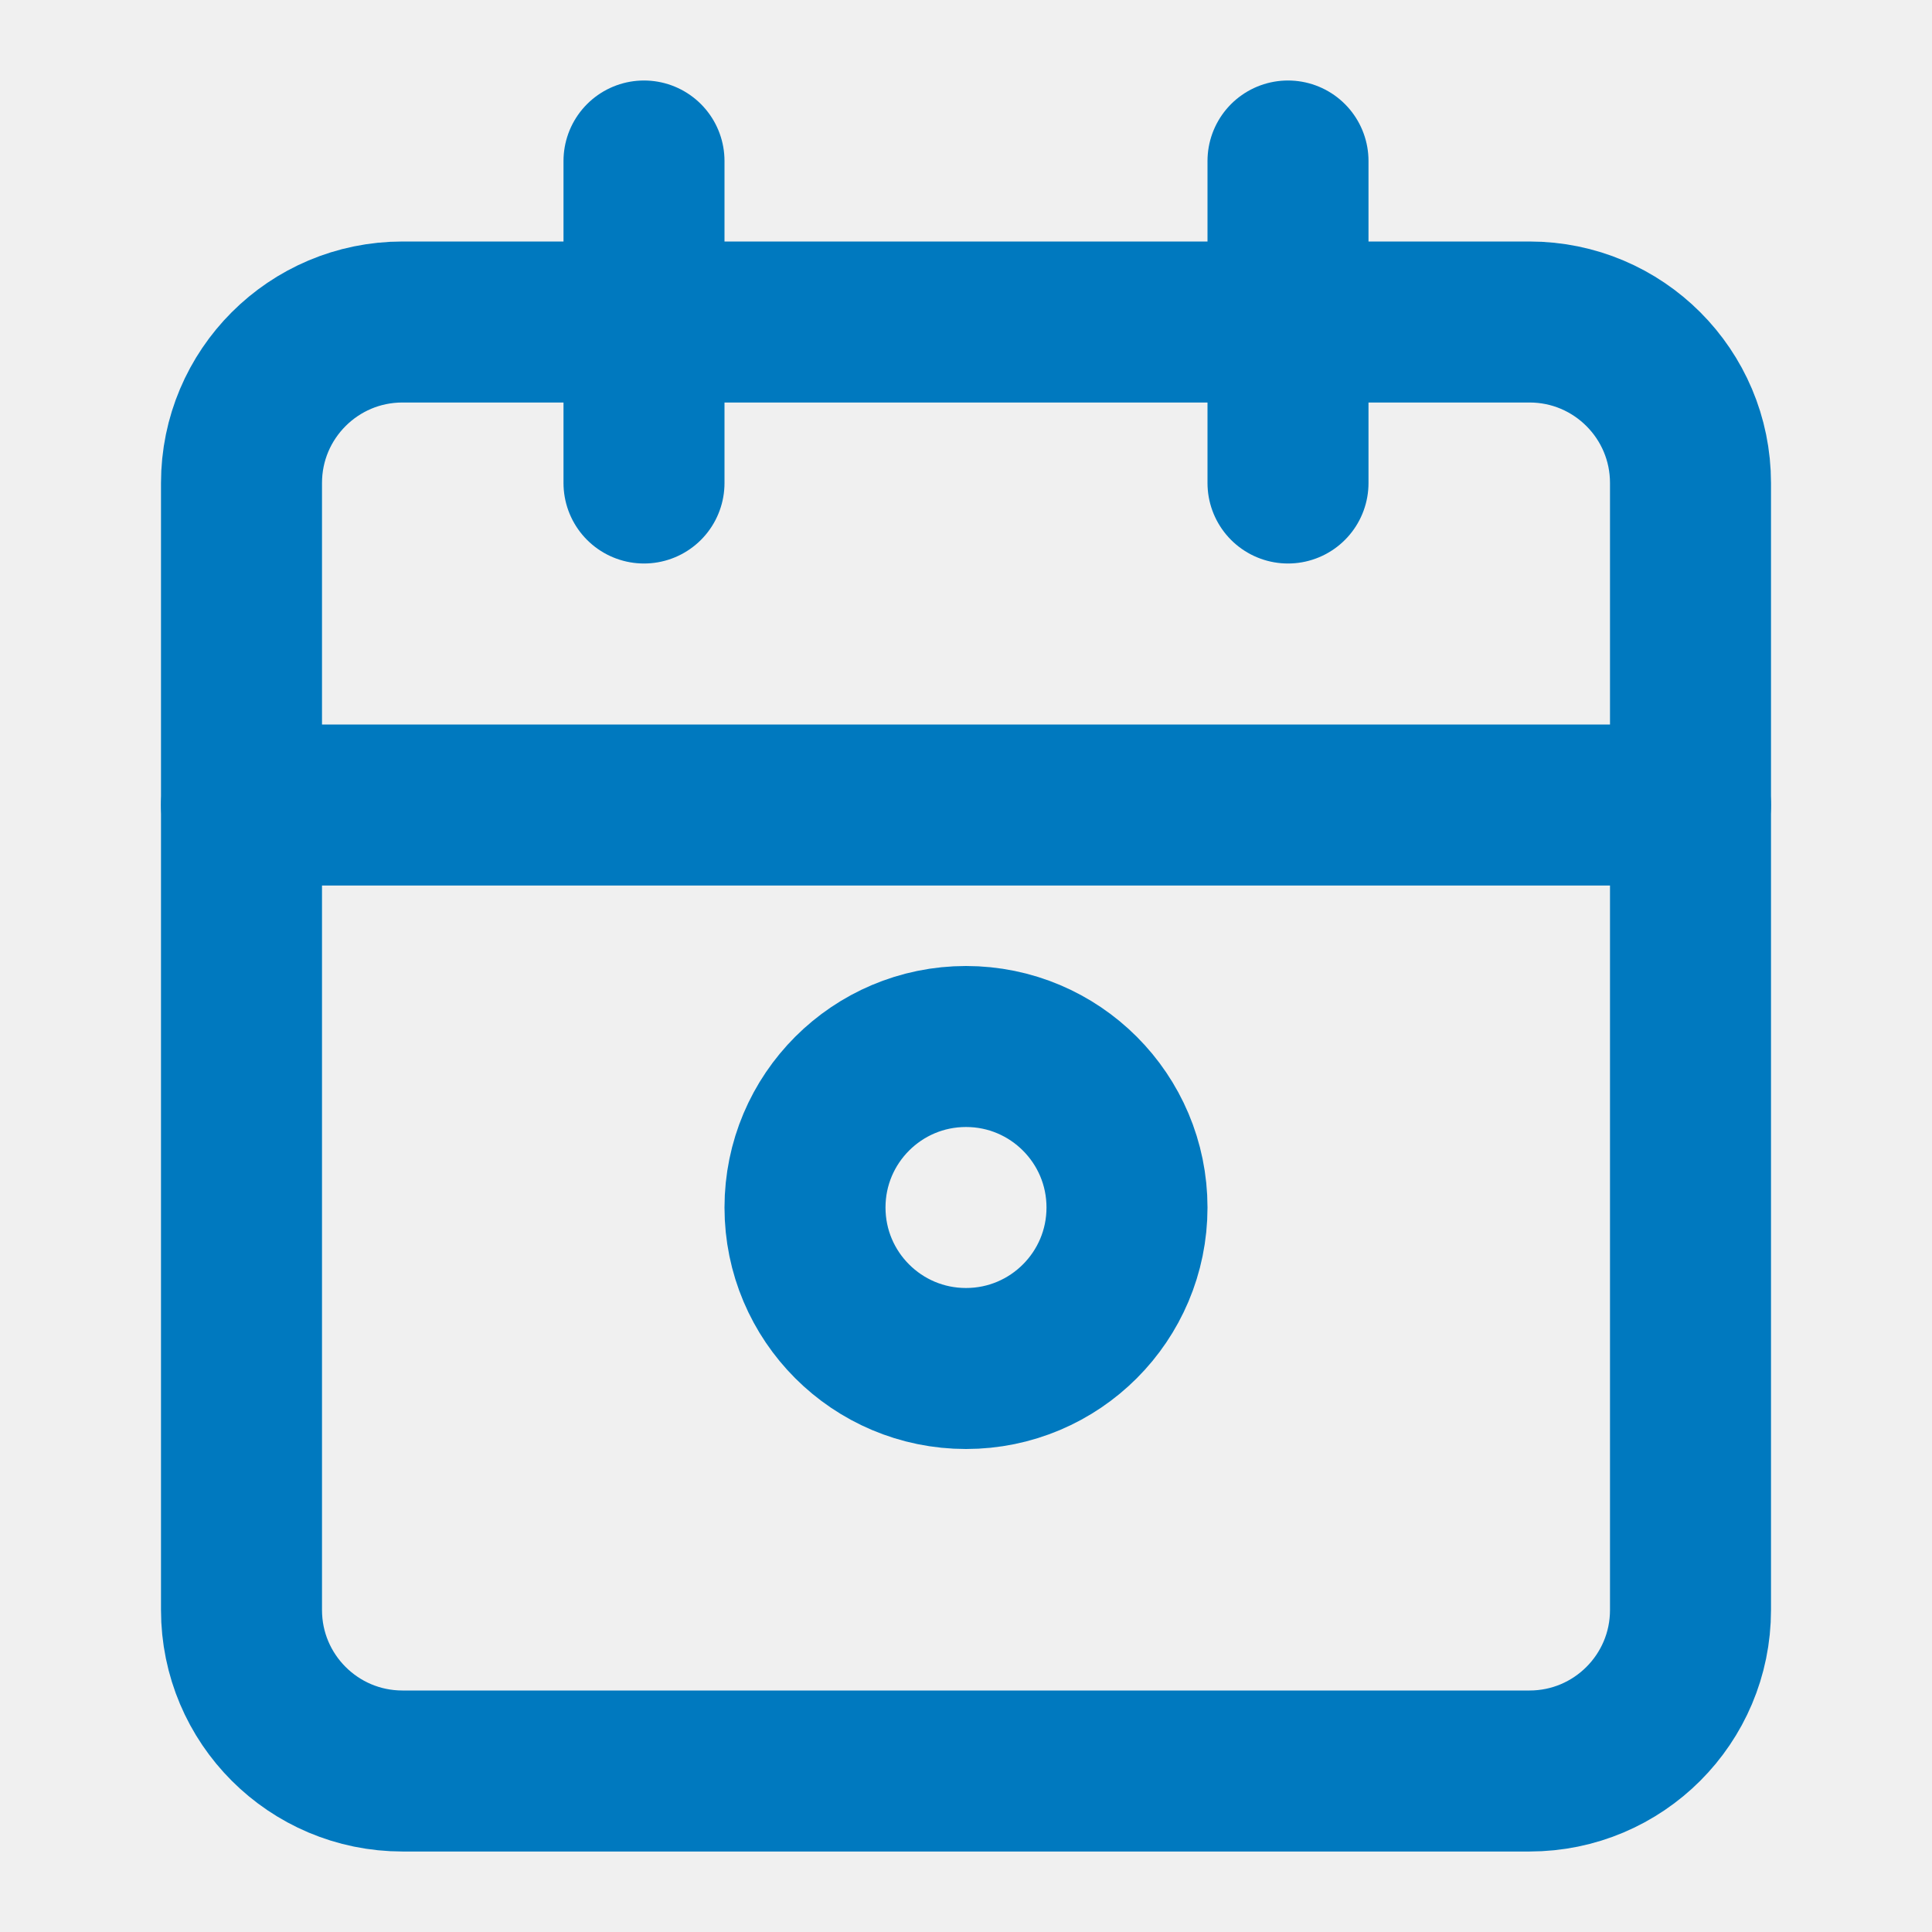
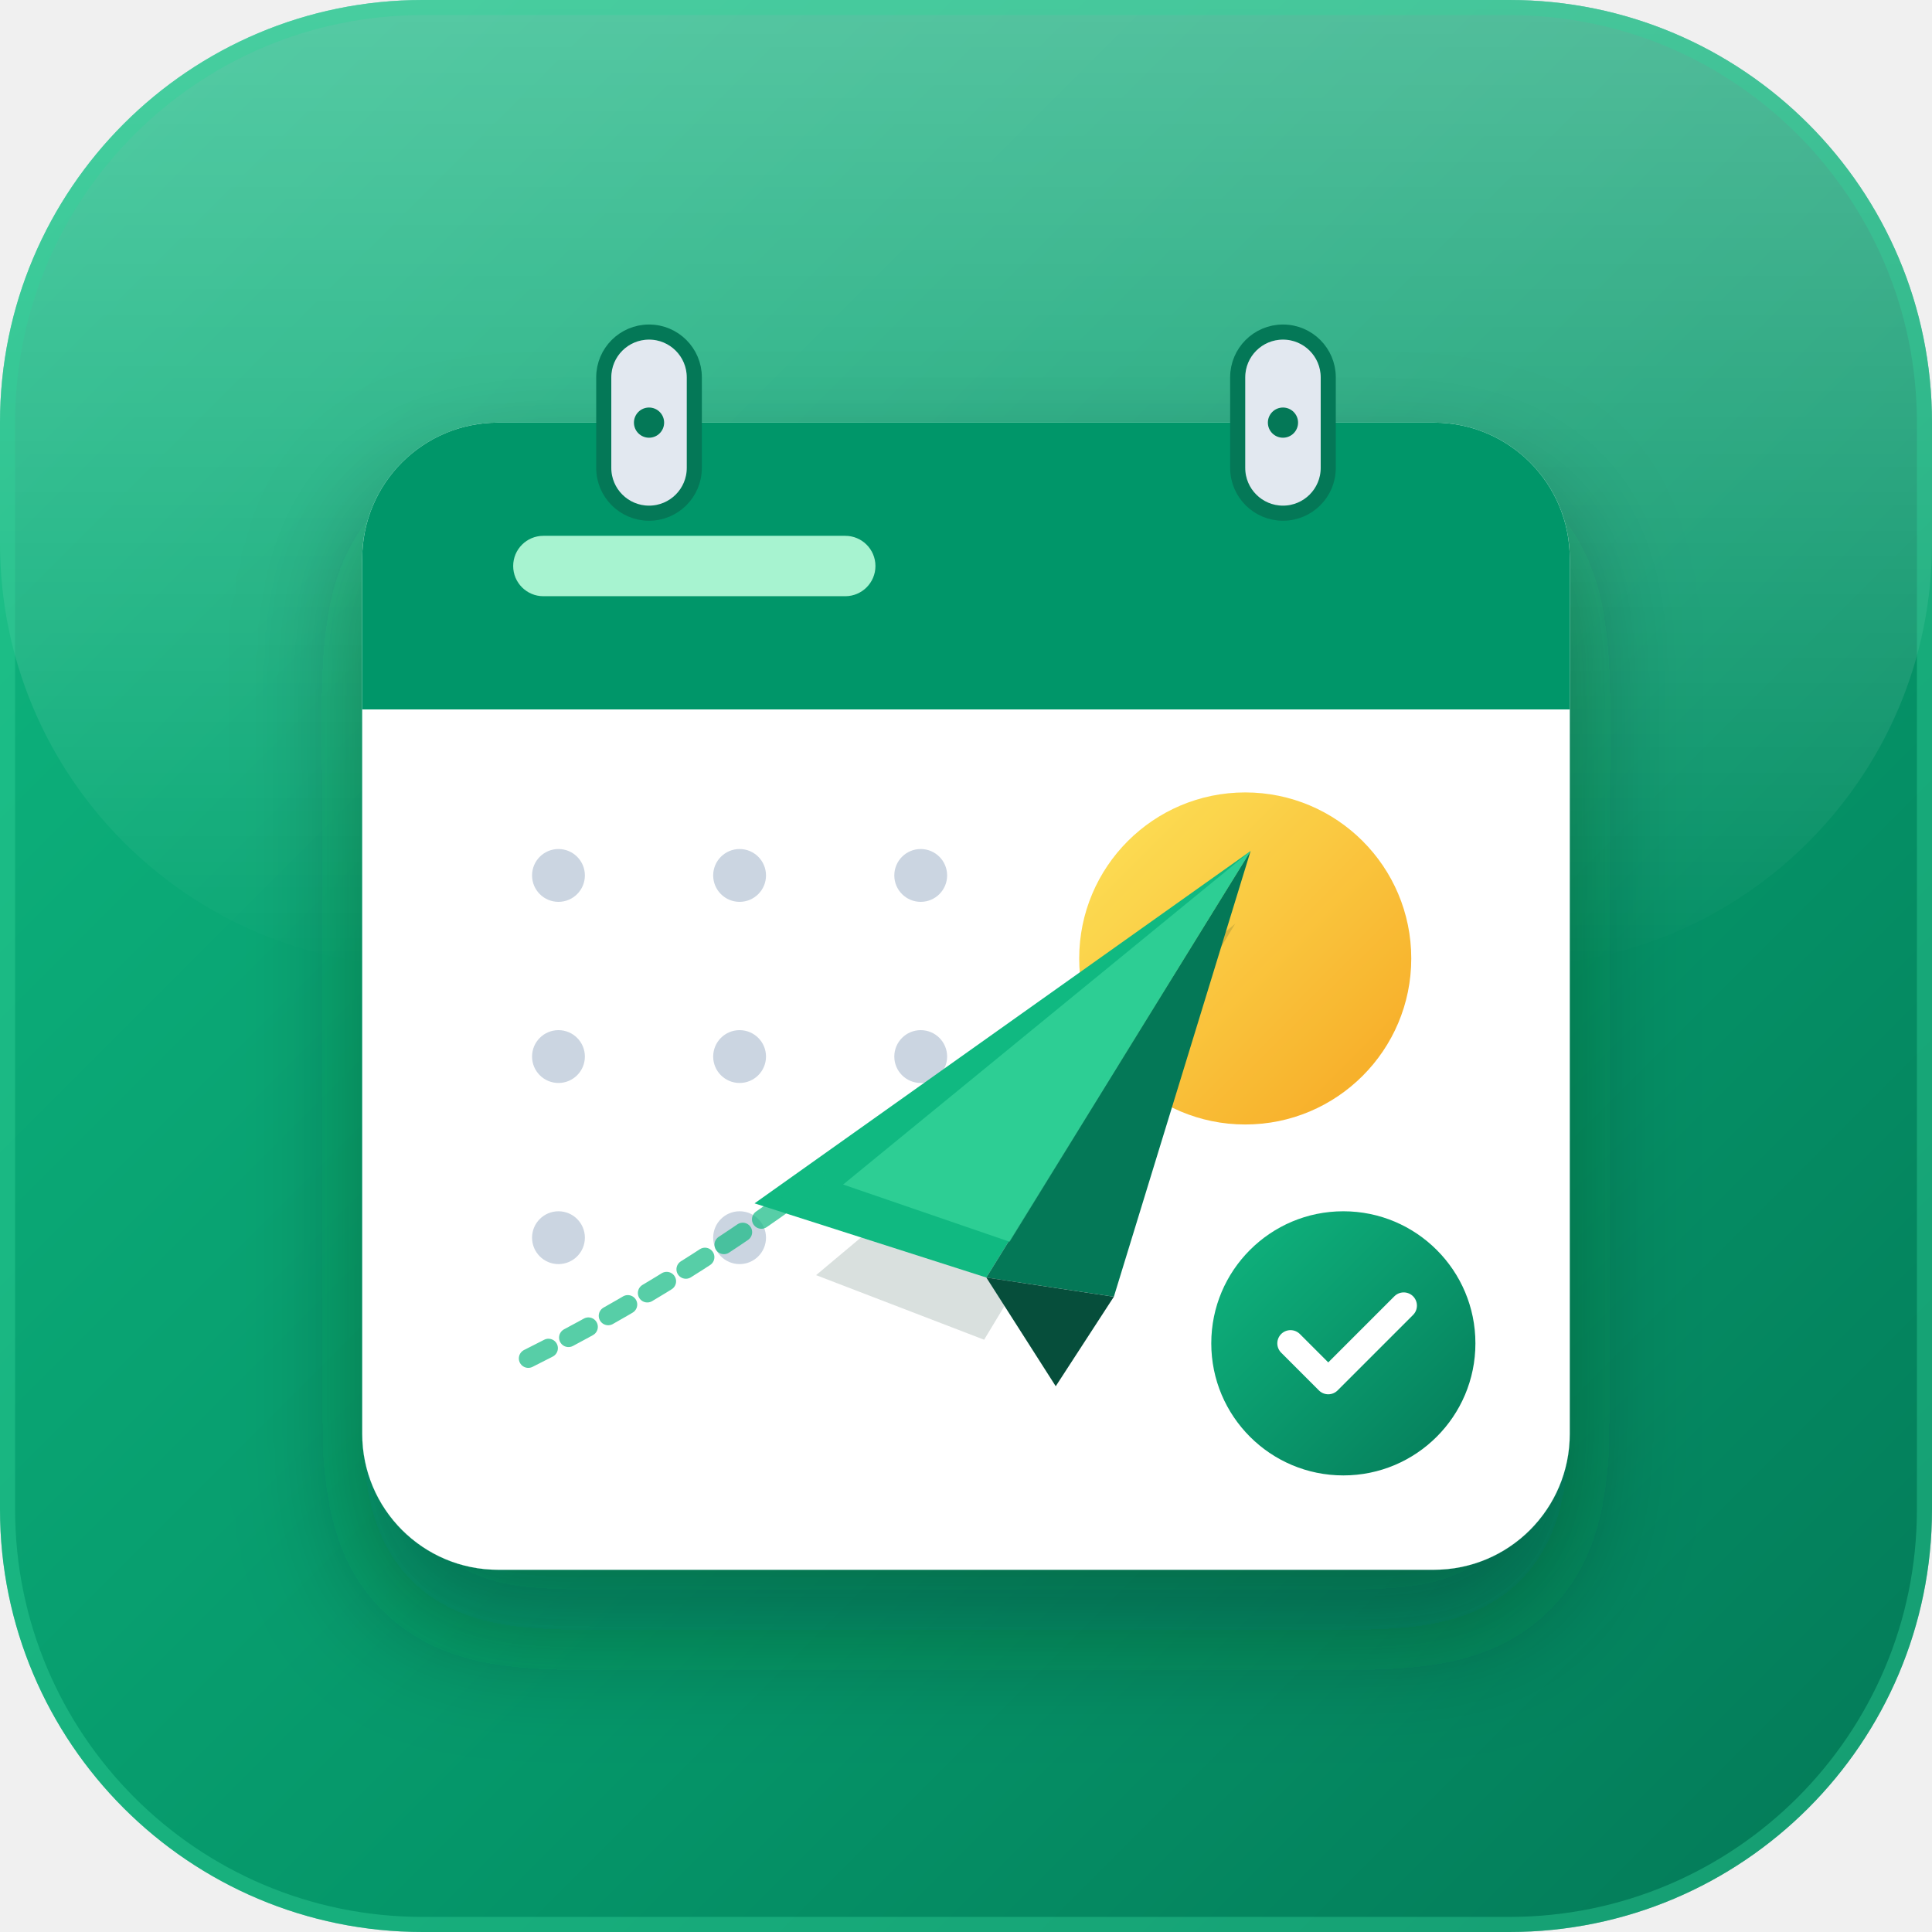
- <svg xmlns="http://www.w3.org/2000/svg" viewBox="0 0 24 24" fill="none" stroke="#0079bf" stroke-width="2" stroke-linecap="round" stroke-linejoin="round">
-   <rect x="3" y="4" width="18" height="18" rx="2" ry="2" />
-   <line x1="16" y1="2" x2="16" y2="6" />
-   <line x1="8" y1="2" x2="8" y2="6" />
-   <line x1="3" y1="10" x2="21" y2="10" />
-   <circle cx="12" cy="15" r="2" />
+ <svg xmlns="http://www.w3.org/2000/svg" viewBox="0 0 512 512" width="100%" height="100%">
+   <defs>
+     <linearGradient id="bgGrad" x1="0%" y1="0%" x2="100%" y2="100%">
+       <stop offset="0%" stop-color="#10B981" />
+       <stop offset="60%" stop-color="#059669" />
+       <stop offset="100%" stop-color="#047857" />
+     </linearGradient>
+     <linearGradient id="highlightGrad" x1="0%" y1="0%" x2="0%" y2="100%">
+       <stop offset="0%" stop-color="#ffffff" stop-opacity="0.3" />
+       <stop offset="100%" stop-color="#ffffff" stop-opacity="0" />
+     </linearGradient>
+     <filter id="cardShadow" x="-10%" y="-10%" width="125%" height="130%" filterUnits="userSpaceOnUse">
+       <feDropShadow dx="0" dy="16" stdDeviation="16" flood-color="#022c22" flood-opacity="0.35" />
+     </filter>
+     <linearGradient id="sunGrad" x1="0%" y1="0%" x2="100%" y2="100%">
+       <stop offset="0%" stop-color="#FDE047" />
+       <stop offset="100%" stop-color="#F59E0B" />
+     </linearGradient>
+     <linearGradient id="planeGrad" x1="0%" y1="0%" x2="100%" y2="100%">
+       <stop offset="0%" stop-color="#059669" />
+       <stop offset="100%" stop-color="#065F46" />
+     </linearGradient>
+     <linearGradient id="badgeGrad" x1="0%" y1="0%" x2="100%" y2="100%">
+       <stop offset="0%" stop-color="#10B981" />
+       <stop offset="100%" stop-color="#047857" />
+     </linearGradient>
+   </defs>
+   <rect x="0" y="0" width="512" height="512" rx="112" fill="url(#bgGrad)" />
+   <rect x="0" y="0" width="512" height="256" rx="112" fill="url(#highlightGrad)" />
+   <rect x="2" y="2" width="508" height="508" rx="110" fill="none" stroke="#34D399" stroke-width="4" stroke-opacity="0.4" />
+   <g filter="url(#cardShadow)">
+     <rect x="96" y="112" width="320" height="304" rx="36" fill="#FFFFFF" />
+     <path d="M 96 148 C 96 128.1 112.1 112 132 112 L 380 112 C 399.9 112 416 128.1 416 148 L 416 188 L 96 188 Z" fill="#059669" />
+     <rect x="136" y="142" width="96" height="16" rx="8" fill="#A7F3D0" />
+   </g>
+   <rect x="160" y="88" width="24" height="48" rx="12" fill="#E2E8F0" stroke="#047857" stroke-width="4" />
+   <circle cx="172" cy="112" r="4" fill="#047857" />
+   <rect x="328" y="88" width="24" height="48" rx="12" fill="#E2E8F0" stroke="#047857" stroke-width="4" />
+   <circle cx="340" cy="112" r="4" fill="#047857" />
+   <circle cx="330" cy="254" r="44" fill="url(#sunGrad)" opacity="0.9" />
+   <circle cx="148" cy="232" r="7" fill="#CBD5E1" />
+   <circle cx="196" cy="232" r="7" fill="#CBD5E1" />
+   <circle cx="244" cy="232" r="7" fill="#CBD5E1" />
+   <circle cx="148" cy="280" r="7" fill="#CBD5E1" />
+   <circle cx="196" cy="280" r="7" fill="#CBD5E1" />
+   <circle cx="244" cy="280" r="7" fill="#CBD5E1" />
+   <circle cx="148" cy="328" r="7" fill="#CBD5E1" />
+   <circle cx="196" cy="328" r="7" fill="#CBD5E1" />
+   <g transform="translate(180, 225) rotate(-12)">
+     <path d="M 12 118 L 140 50 L 52 144 Z" fill="#022c22" opacity="0.15" />
+     <polygon points="0,96 148,32 56,128" fill="#10B981" />
+     <polygon points="56,128 148,32 88,140" fill="#047857" />
+     <polygon points="56,128 88,140 68,160" fill="#064E3B" />
+     <polygon points="24,96 148,32 64,120" fill="#34D399" opacity="0.8" />
+   </g>
+   <path d="M 140 360 Q 180 340 220 310" fill="none" stroke="#10B981" stroke-width="5" stroke-dasharray="6,6" stroke-linecap="round" opacity="0.7" />
+   <g transform="translate(356, 356)">
+     <circle cx="0" cy="0" r="38" fill="url(#badgeGrad)" stroke="#FFFFFF" stroke-width="6" />
+     <path d="M -14 0 L -4 10 L 16 -10" fill="none" stroke="#FFFFFF" stroke-width="7" stroke-linecap="round" stroke-linejoin="round" />
+   </g>
</svg>
